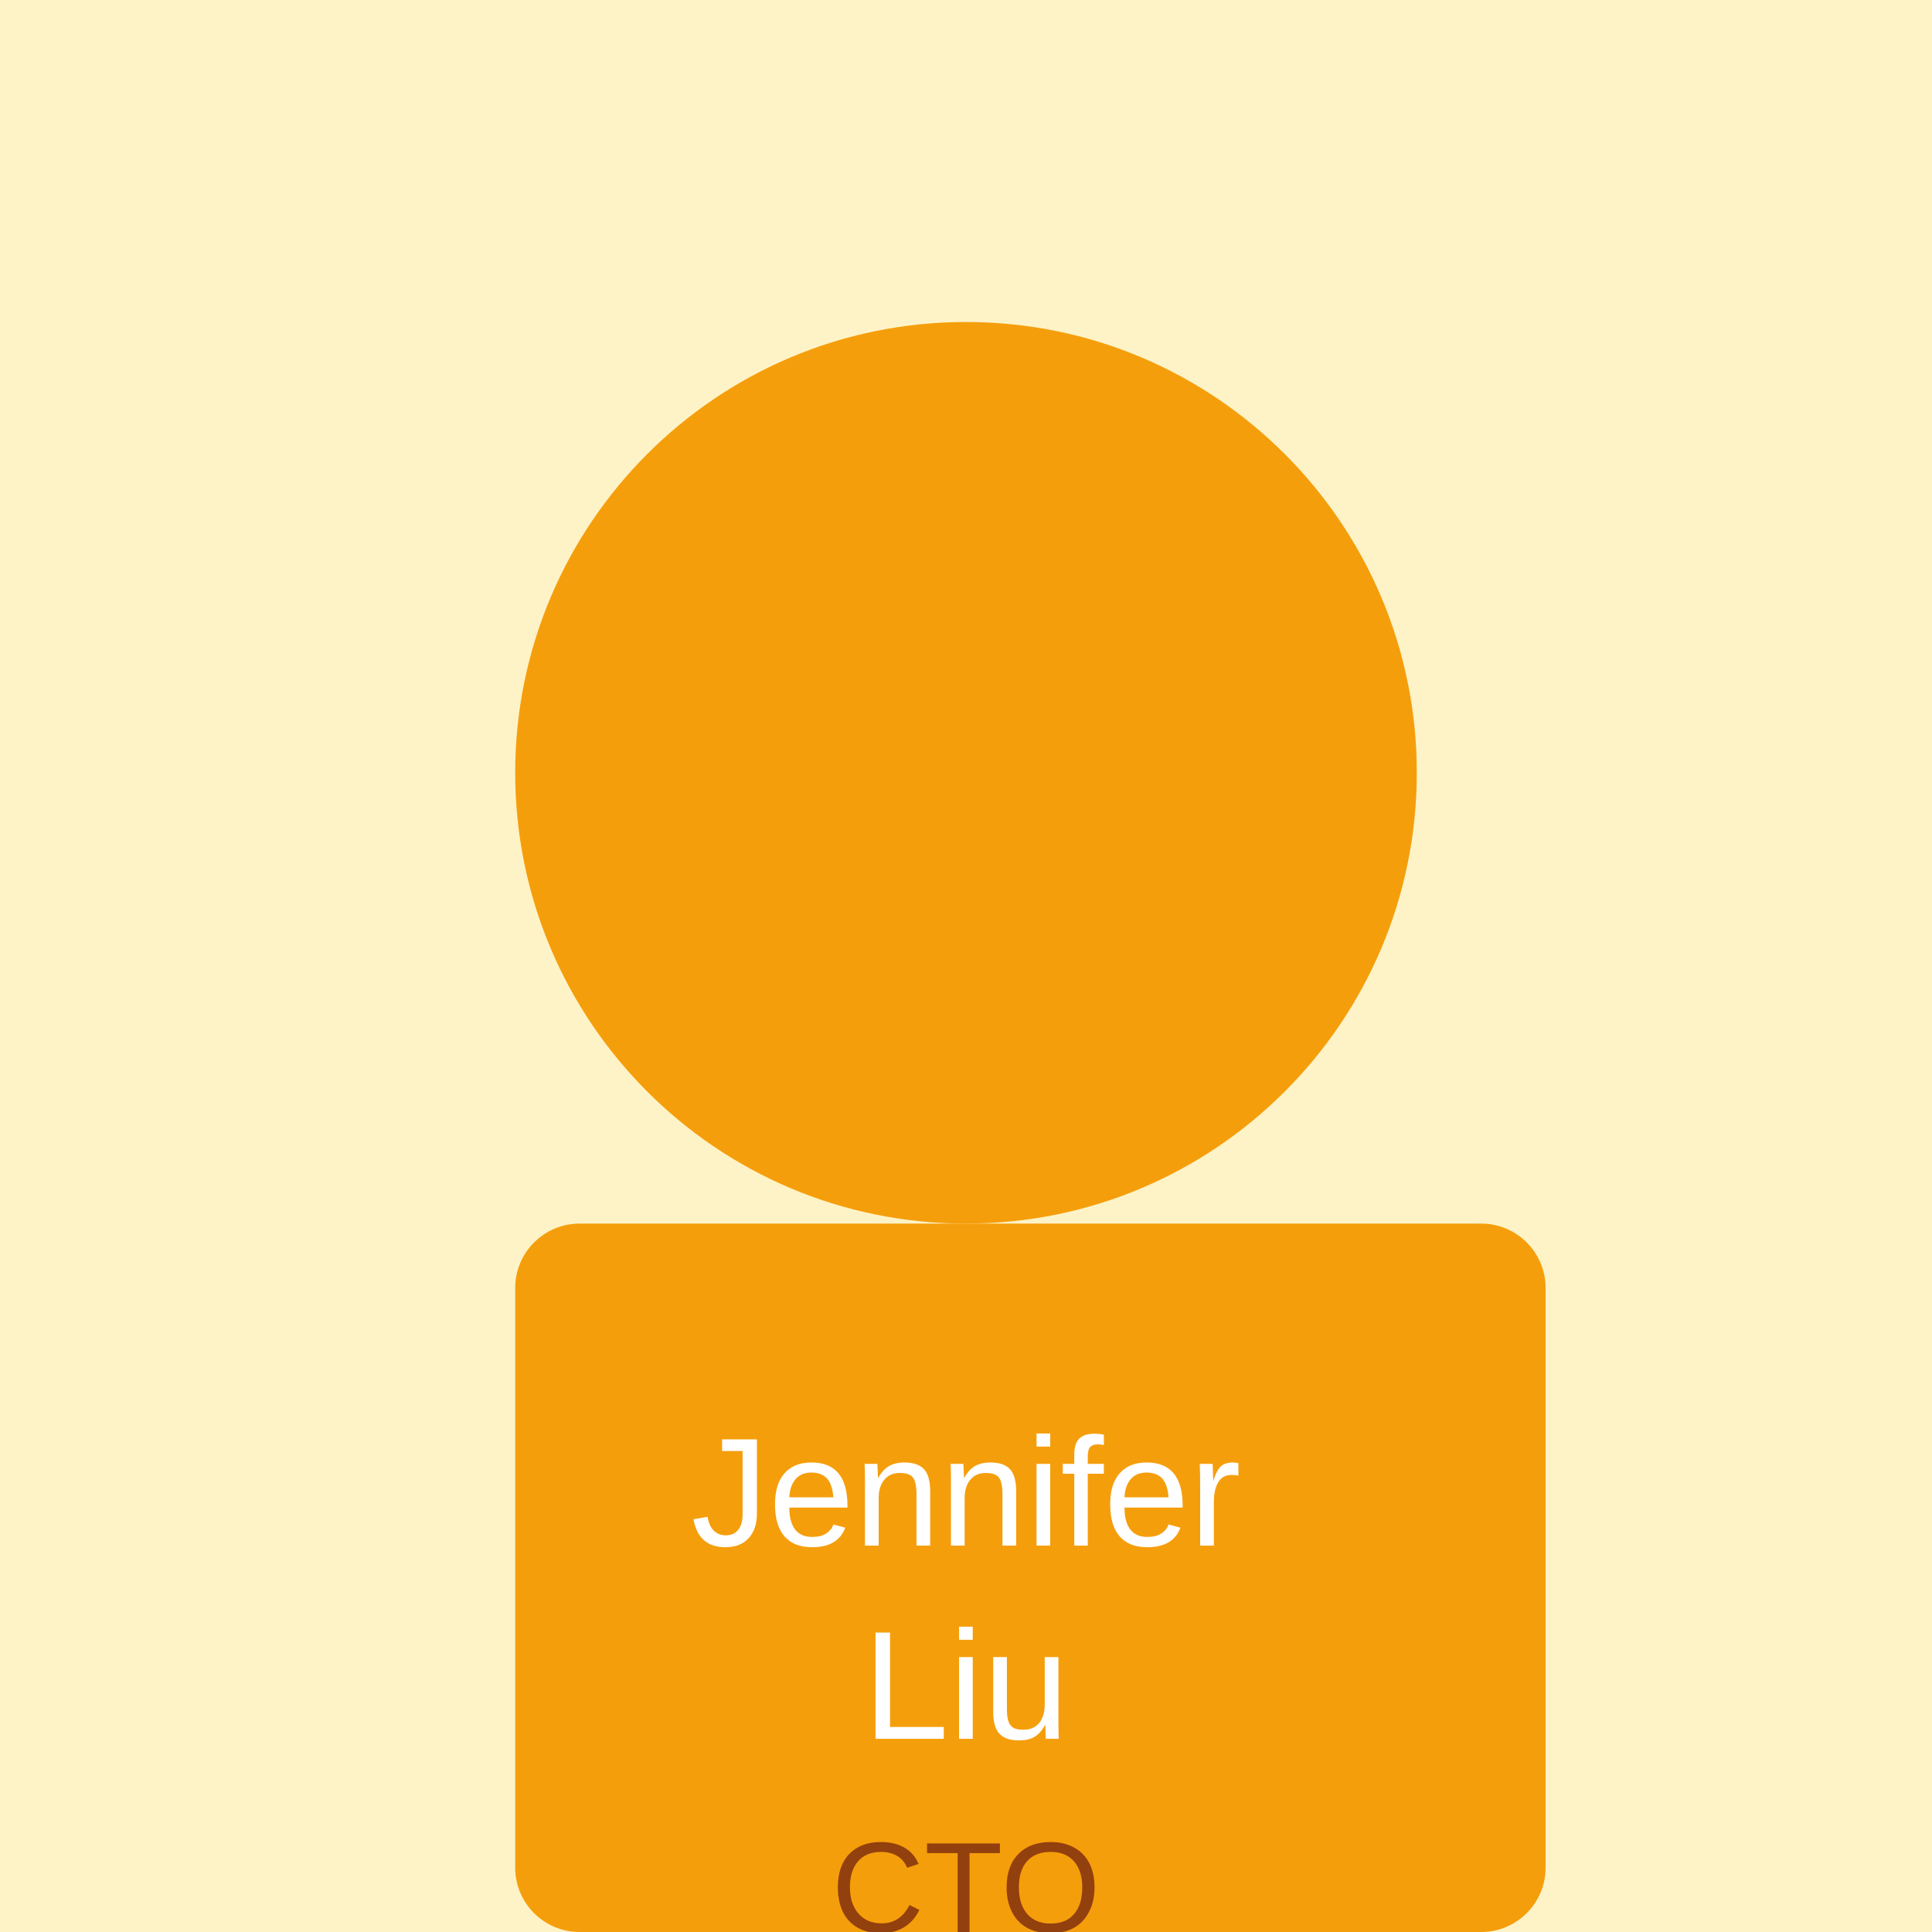
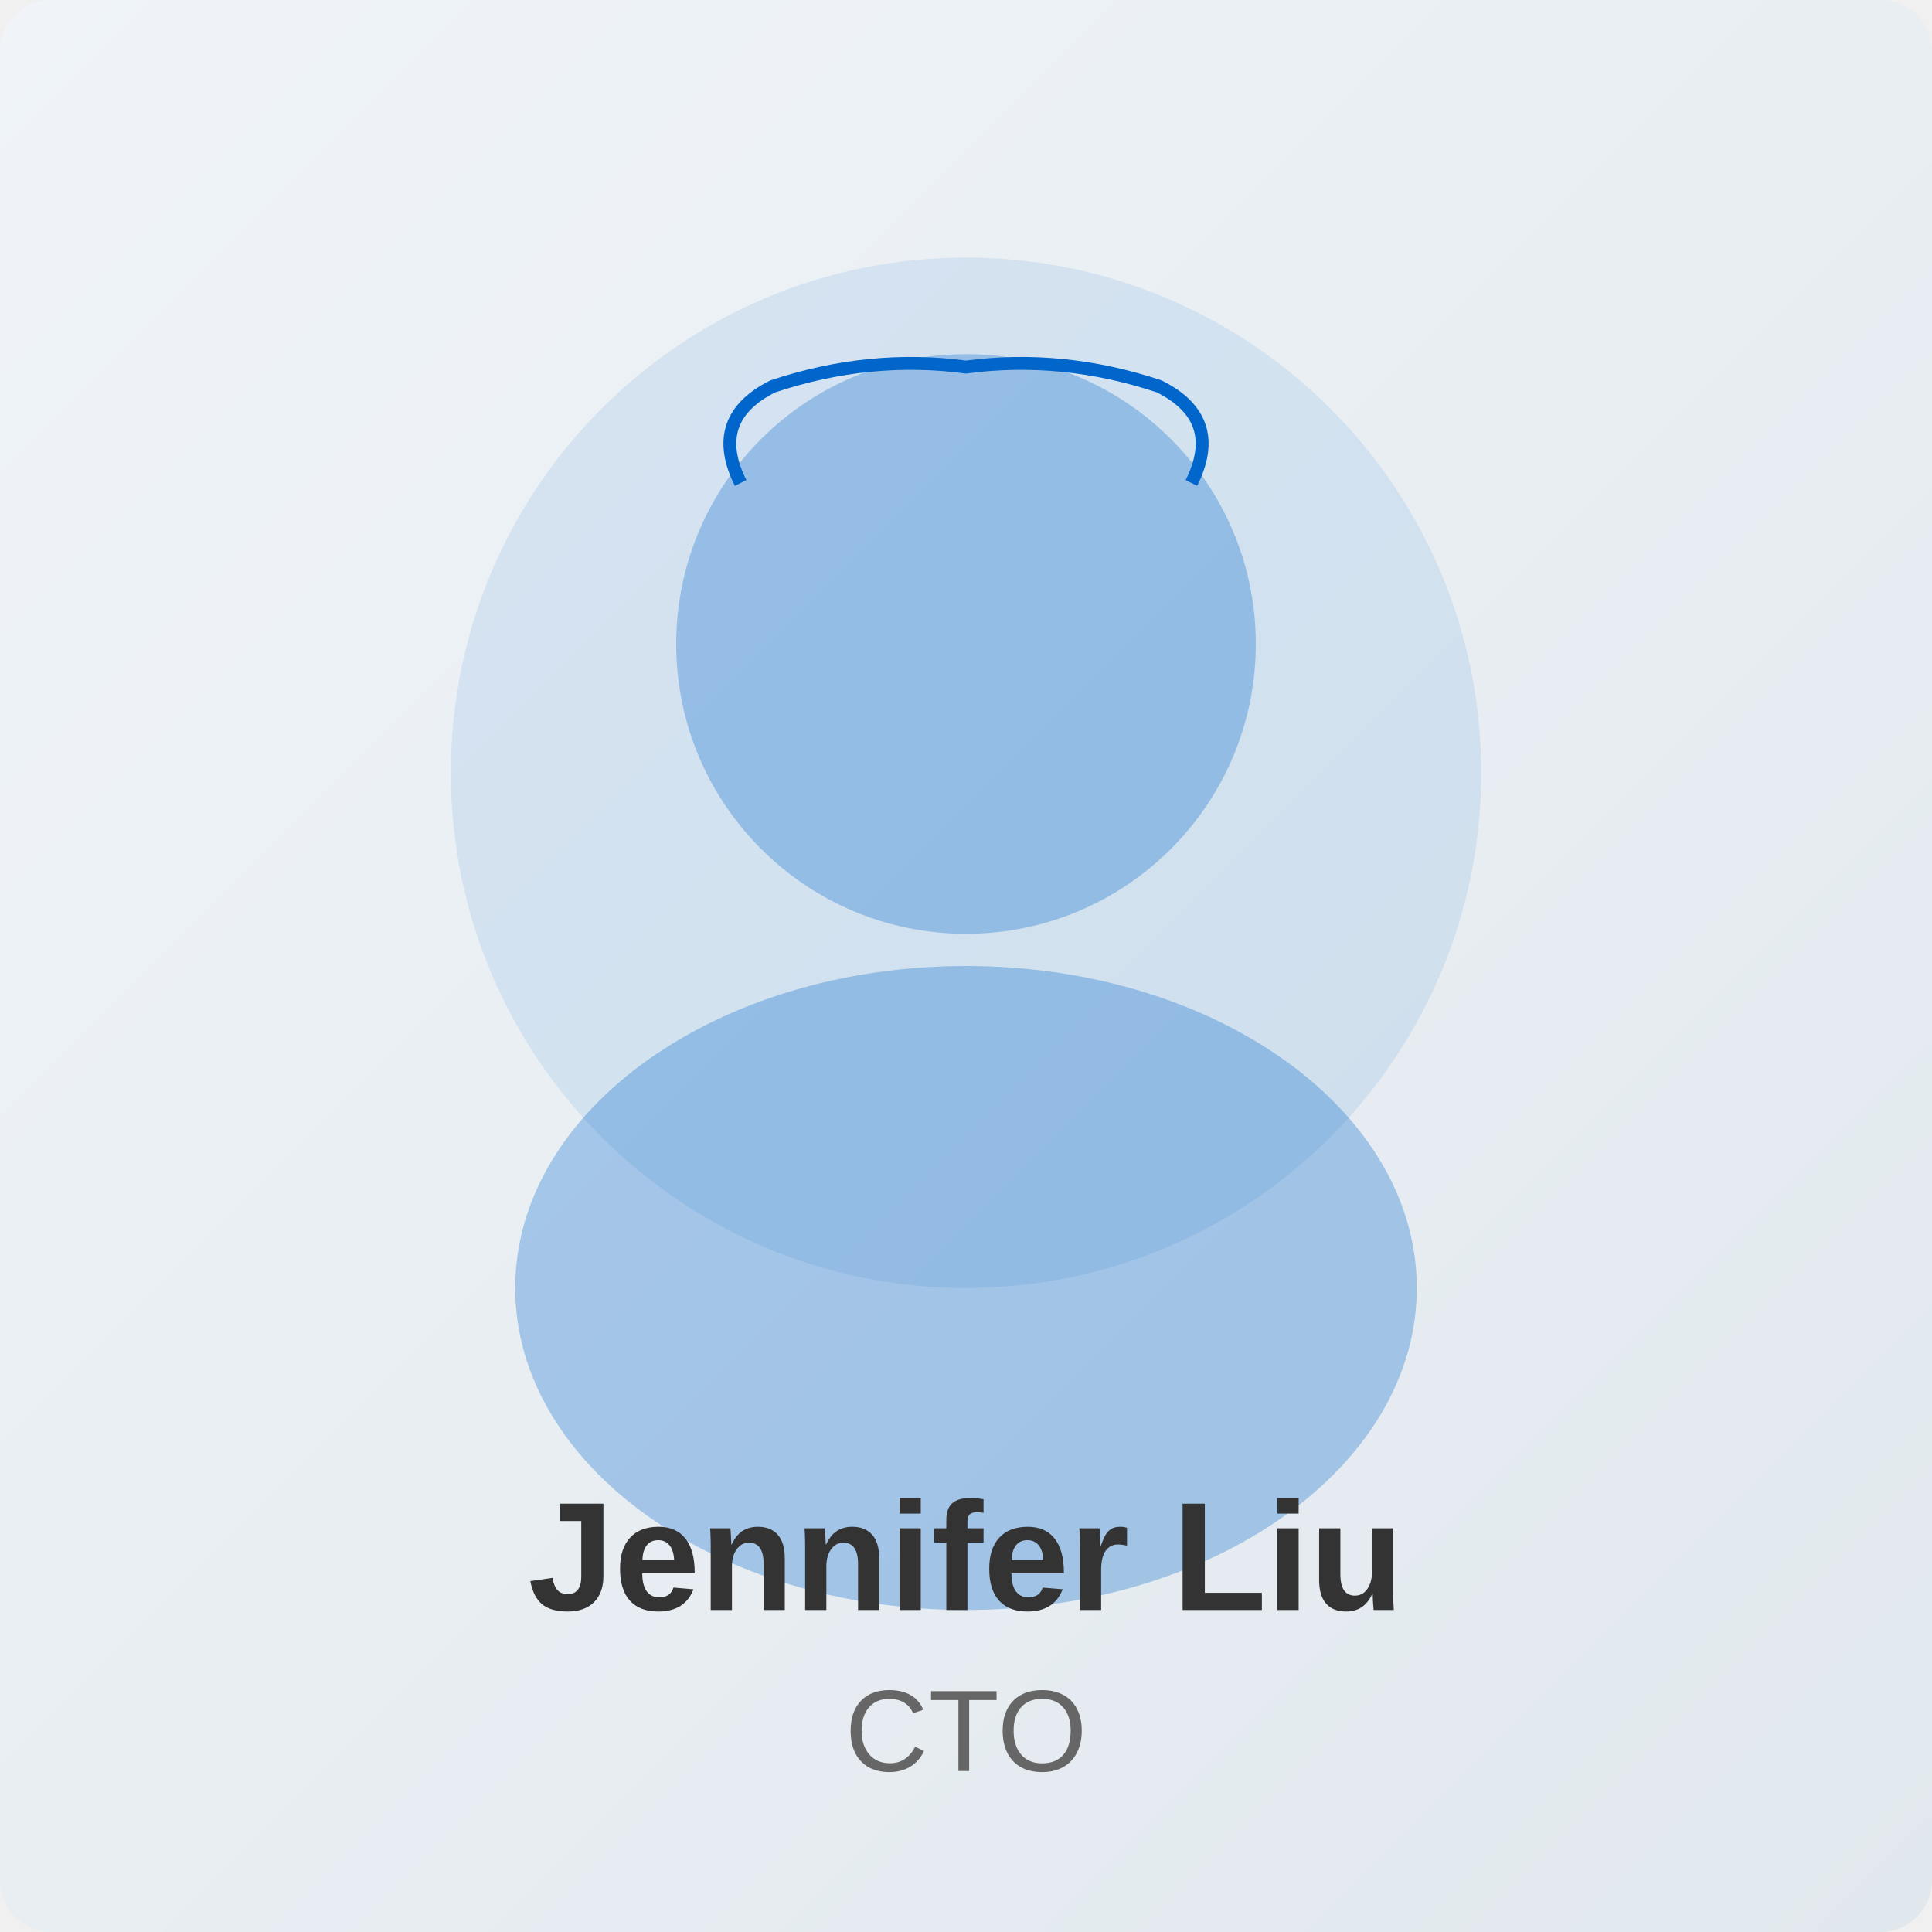
- <svg xmlns="http://www.w3.org/2000/svg" width="150" height="150">
-   <rect width="150" height="150" fill="#fef3c7" />
-   <circle cx="75" cy="60" r="35" fill="#f59e0b" />
-   <rect x="40" y="95" width="80" height="55" fill="#f59e0b" rx="5" />
-   <text x="75" y="120" font-family="Arial" font-size="12" text-anchor="middle" fill="white">Jennifer</text>
-   <text x="75" y="135" font-family="Arial" font-size="12" text-anchor="middle" fill="white">Liu</text>
-   <text x="75" y="150" font-family="Arial" font-size="10" text-anchor="middle" fill="#92400e">CTO</text>
+ <svg xmlns="http://www.w3.org/2000/svg" viewBox="0 0 300 300">
+   <defs>
+     <linearGradient id="avatarBg2" x1="0%" y1="0%" x2="100%" y2="100%">
+       <stop offset="0%" style="stop-color:#f0f4f8;stop-opacity:1" />
+       <stop offset="100%" style="stop-color:#e1e8ed;stop-opacity:1" />
+     </linearGradient>
+   </defs>
+   <rect width="300" height="300" fill="url(#avatarBg2)" rx="8" />
+   <circle cx="150" cy="120" r="80" fill="#0066cc" opacity="0.1" />
+   <circle cx="150" cy="100" r="45" fill="#0066cc" opacity="0.3" />
+   <ellipse cx="150" cy="200" rx="70" ry="50" fill="#0066cc" opacity="0.3" />
+   <g transform="translate(150, 100)">
+     <path d="M -35,-25 Q -40,-35 -30,-40 Q -15,-45 0,-43 Q 15,-45 30,-40 Q 40,-35 35,-25" fill="none" stroke="#0066cc" stroke-width="2" />
+   </g>
+   <text x="150" y="250" font-family="Arial, sans-serif" font-size="24" fill="#333333" text-anchor="middle" font-weight="bold">Jennifer Liu</text>
+   <text x="150" y="275" font-family="Arial, sans-serif" font-size="18" fill="#666666" text-anchor="middle">CTO</text>
</svg>
